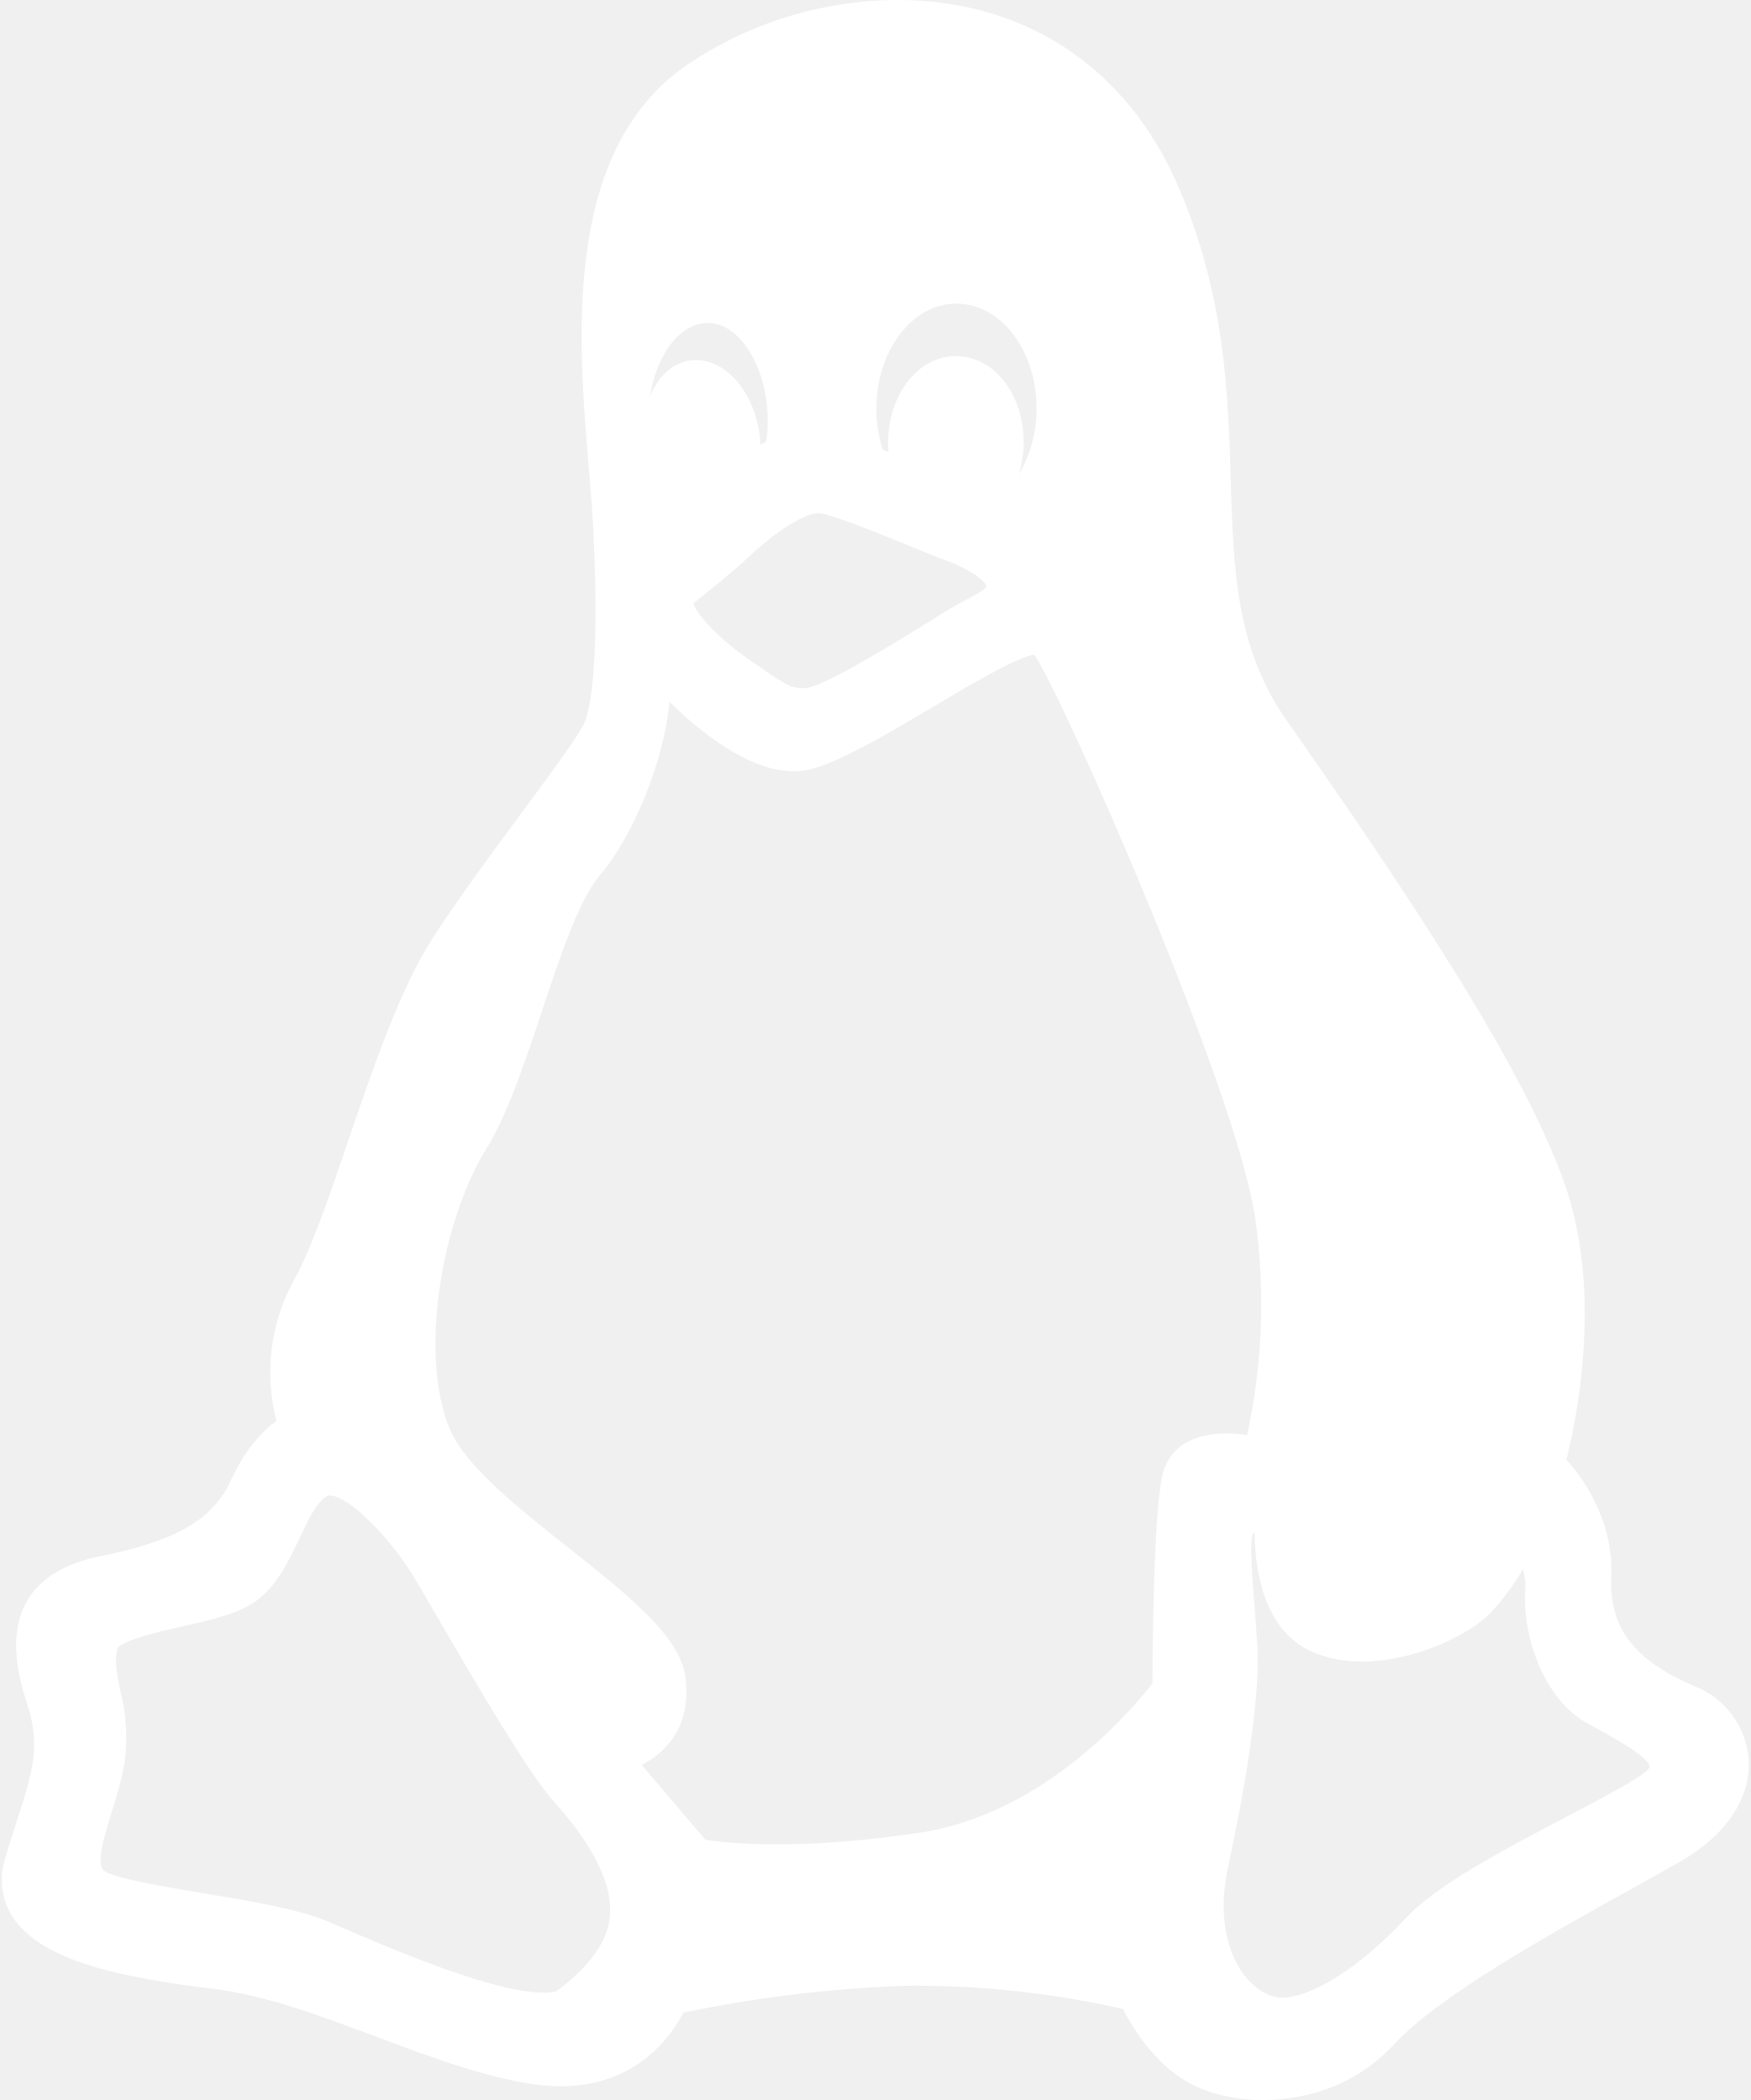
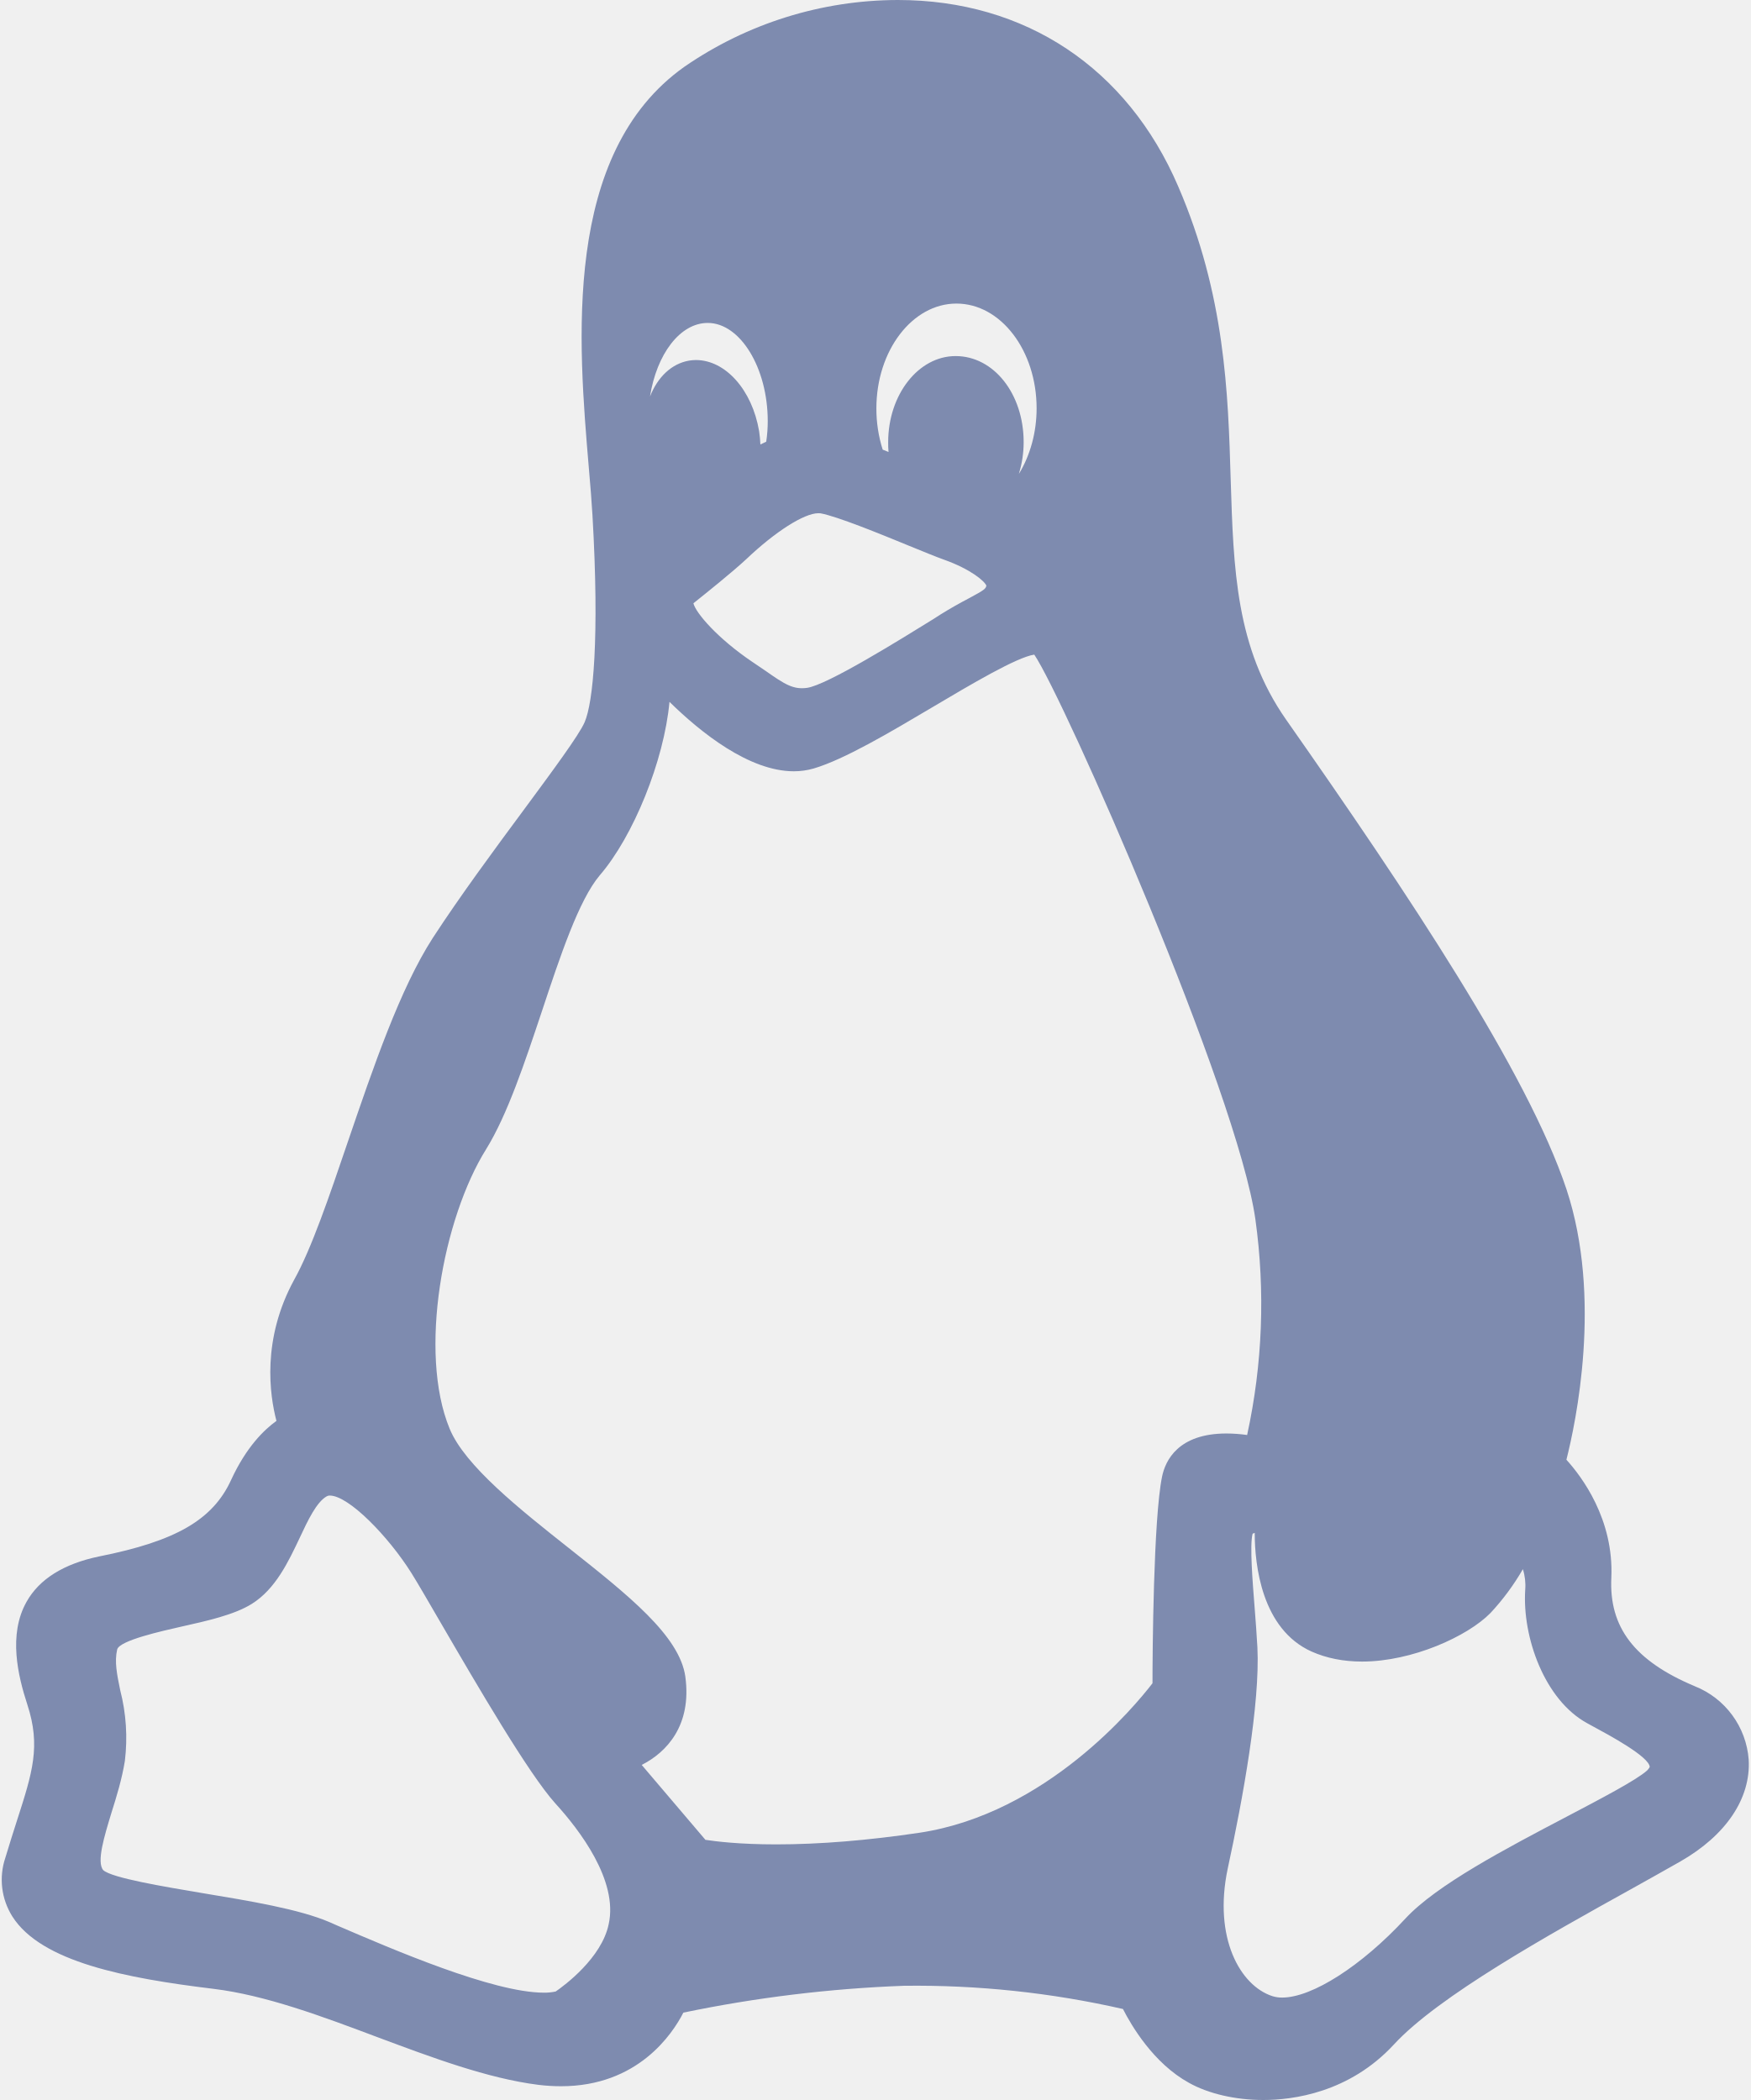
<svg xmlns="http://www.w3.org/2000/svg" viewBox="0 0 15 18">
-   <path d="M14.52 14.452c-.513-.216-.733-.503-.712-.93.022-.5-.254-.866-.385-1.01.079-.312.31-1.386 0-2.32-.334-.999-1.352-2.525-2.403-4.025-.43-.616-.45-1.285-.474-2.06-.022-.74-.048-1.579-.45-2.51C9.66.582 8.785 0 7.694 0a3.23 3.23 0 00-1.829.572c-1.05.744-.91 2.366-.819 3.44.013.147.024.286.031.404.061 1.052.006 1.606-.067 1.774-.047.11-.279.423-.524.755-.254.343-.541.732-.777 1.094-.281.436-.508 1.103-.728 1.747-.16.471-.312.917-.46 1.183-.28.512-.21.99-.152 1.21-.106.076-.259.225-.388.505-.156.342-.473.526-1.132.657-.303.063-.512.194-.621.388-.16.283-.073.638.006.881.117.357.044.583-.088.993-.03.095-.065.202-.1.32a.59.59 0 00.06.504c.248.391.974.529 1.722.62.447.054.935.237 1.408.415.463.173.942.353 1.377.408.066.008.131.012.195.012.657 0 .954-.447 1.048-.631a11.36 11.36 0 011.889-.23 8 8 0 011.878.199c.072.142.262.466.566.633.166.093.398.147.636.147.254 0 .737-.062 1.119-.475.38-.414 1.333-.944 2.029-1.33.155-.087.3-.167.427-.24.39-.223.604-.54.585-.872a.735.735 0 00-.463-.63zm-8.647-.08c-.049-.351-.49-.7-1-1.104-.417-.33-.89-.705-1.02-1.022-.27-.654-.057-1.804.313-2.396.183-.296.332-.746.477-1.18.156-.47.317-.956.497-1.168.286-.332.55-.978.597-1.486.267.262.682.595 1.066.595a.613.613 0 00.17-.024c.263-.078.649-.307 1.022-.528.322-.191.718-.426.868-.448.256.378 1.743 3.757 1.895 4.842a5.266 5.266 0 01-.071 1.847 1.289 1.289 0 00-.177-.013c-.414 0-.524.232-.552.37-.074.36-.082 1.512-.082 1.771-.15.195-.908 1.116-1.995 1.281-.443.066-.857.1-1.23.1-.318 0-.521-.026-.606-.039l-.546-.642c.215-.109.43-.34.374-.755zm.693-10.586a.863.863 0 00-.05.024 1.073 1.073 0 00-.011-.115c-.06-.353-.288-.609-.542-.609a.373.373 0 00-.058.005c-.151.026-.27.142-.335.308.057-.363.257-.631.495-.631.278 0 .514.385.514.842 0 .057-.004.115-.013.176zm2.166.272a.916.916 0 00.04-.268c0-.414-.256-.738-.583-.738-.319 0-.578.331-.578.738 0 .028 0 .056.003.084a10.386 10.386 0 00-.05-.02A1.156 1.156 0 017.51 3.5c0-.495.308-.898.686-.898.38 0 .687.403.687.898 0 .206-.055.403-.15.559zm-.28.963c-.005.025-.016.036-.145.105a3.894 3.894 0 00-.246.14l-.067.043c-.272.168-.907.564-1.079.587-.117.016-.19-.03-.352-.144a5.075 5.075 0 00-.118-.08c-.293-.198-.482-.416-.503-.501.095-.076.333-.266.454-.379.247-.235.495-.393.617-.393l.019.001c.144.027.5.172.76.279.12.049.224.092.297.118.23.082.35.185.364.224zM10.52 16.02c.13-.6.279-1.418.255-1.9-.006-.11-.015-.229-.024-.344-.017-.215-.043-.535-.017-.63a.11.11 0 01.018-.007c0 .276.06.825.487 1.017.128.057.273.086.433.086.429 0 .904-.216 1.1-.416a2.05 2.05 0 00.278-.376.465.465 0 01.02.177c-.026.406.166.945.532 1.144l.053.029c.13.07.477.257.482.345 0 0-.003.01-.022.03-.087.08-.392.24-.687.395-.524.275-1.117.586-1.384.874-.375.406-.8.678-1.056.678a.27.27 0 01-.084-.012c-.278-.09-.507-.502-.384-1.09zm-9.49-1.533c-.028-.136-.05-.244-.026-.348.017-.078.39-.16.548-.196.223-.05.454-.101.605-.195.204-.127.314-.361.412-.568.07-.15.143-.304.23-.354a.048.048 0 01.027-.007c.162 0 .503.351.7.665.05.08.142.238.248.421.32.55.757 1.3.985 1.553.206.226.54.661.457 1.035-.06.29-.379.525-.454.577a.454.454 0 01-.101.01c-.438 0-1.303-.374-1.768-.574l-.068-.03c-.26-.112-.684-.182-1.094-.25-.326-.055-.772-.129-.846-.196-.06-.069.01-.294.07-.492.045-.142.09-.29.115-.444a1.634 1.634 0 00-.04-.607z" fill="#FFF" />
+   <path d="M14.52 14.452c-.513-.216-.733-.503-.712-.93.022-.5-.254-.866-.385-1.01.079-.312.31-1.386 0-2.32-.334-.999-1.352-2.525-2.403-4.025-.43-.616-.45-1.285-.474-2.06-.022-.74-.048-1.579-.45-2.51C9.66.582 8.785 0 7.694 0a3.23 3.23 0 00-1.829.572c-1.05.744-.91 2.366-.819 3.44.013.147.024.286.031.404.061 1.052.006 1.606-.067 1.774-.047.11-.279.423-.524.755-.254.343-.541.732-.777 1.094-.281.436-.508 1.103-.728 1.747-.16.471-.312.917-.46 1.183-.28.512-.21.99-.152 1.21-.106.076-.259.225-.388.505-.156.342-.473.526-1.132.657-.303.063-.512.194-.621.388-.16.283-.073.638.006.881.117.357.044.583-.088.993-.03.095-.065.202-.1.32a.59.59 0 00.06.504c.248.391.974.529 1.722.62.447.054.935.237 1.408.415.463.173.942.353 1.377.408.066.008.131.012.195.012.657 0 .954-.447 1.048-.631a11.36 11.36 0 011.889-.23 8 8 0 011.878.199c.072.142.262.466.566.633.166.093.398.147.636.147.254 0 .737-.062 1.119-.475.38-.414 1.333-.944 2.029-1.33.155-.087.3-.167.427-.24.39-.223.604-.54.585-.872a.735.735 0 00-.463-.63zm-8.647-.08c-.049-.351-.49-.7-1-1.104-.417-.33-.89-.705-1.02-1.022-.27-.654-.057-1.804.313-2.396.183-.296.332-.746.477-1.18.156-.47.317-.956.497-1.168.286-.332.55-.978.597-1.486.267.262.682.595 1.066.595a.613.613 0 00.17-.024c.263-.078.649-.307 1.022-.528.322-.191.718-.426.868-.448.256.378 1.743 3.757 1.895 4.842a5.266 5.266 0 01-.071 1.847 1.289 1.289 0 00-.177-.013c-.414 0-.524.232-.552.37-.074.36-.082 1.512-.082 1.771-.15.195-.908 1.116-1.995 1.281-.443.066-.857.1-1.23.1-.318 0-.521-.026-.606-.039l-.546-.642c.215-.109.43-.34.374-.755zm.693-10.586a.863.863 0 00-.05.024 1.073 1.073 0 00-.011-.115c-.06-.353-.288-.609-.542-.609a.373.373 0 00-.058.005c-.151.026-.27.142-.335.308.057-.363.257-.631.495-.631.278 0 .514.385.514.842 0 .057-.004.115-.013.176zm2.166.272a.916.916 0 00.04-.268c0-.414-.256-.738-.583-.738-.319 0-.578.331-.578.738 0 .028 0 .056.003.084a10.386 10.386 0 00-.05-.02A1.156 1.156 0 017.51 3.5c0-.495.308-.898.686-.898.38 0 .687.403.687.898 0 .206-.055.403-.15.559zm-.28.963c-.005.025-.016.036-.145.105a3.894 3.894 0 00-.246.14l-.067.043c-.272.168-.907.564-1.079.587-.117.016-.19-.03-.352-.144a5.075 5.075 0 00-.118-.08c-.293-.198-.482-.416-.503-.501.095-.076.333-.266.454-.379.247-.235.495-.393.617-.393l.019.001c.144.027.5.172.76.279.12.049.224.092.297.118.23.082.35.185.364.224zM10.52 16.02c.13-.6.279-1.418.255-1.9-.006-.11-.015-.229-.024-.344-.017-.215-.043-.535-.017-.63a.11.11 0 01.018-.007c0 .276.06.825.487 1.017.128.057.273.086.433.086.429 0 .904-.216 1.1-.416a2.05 2.05 0 00.278-.376.465.465 0 01.02.177c-.026.406.166.945.532 1.144l.053.029c.13.07.477.257.482.345 0 0-.003.01-.022.03-.087.08-.392.24-.687.395-.524.275-1.117.586-1.384.874-.375.406-.8.678-1.056.678a.27.27 0 01-.084-.012c-.278-.09-.507-.502-.384-1.09zm-9.49-1.533c-.028-.136-.05-.244-.026-.348.017-.078.39-.16.548-.196.223-.05.454-.101.605-.195.204-.127.314-.361.412-.568.07-.15.143-.304.23-.354a.048.048 0 01.027-.007c.162 0 .503.351.7.665.05.08.142.238.248.421.32.55.757 1.3.985 1.553.206.226.54.661.457 1.035-.06.29-.379.525-.454.577a.454.454 0 01-.101.01c-.438 0-1.303-.374-1.768-.574l-.068-.03c-.26-.112-.684-.182-1.094-.25-.326-.055-.772-.129-.846-.196-.06-.069.01-.294.07-.492.045-.142.09-.29.115-.444a1.634 1.634 0 00-.04-.607z" fill="#7E8BAF" />
</svg>
